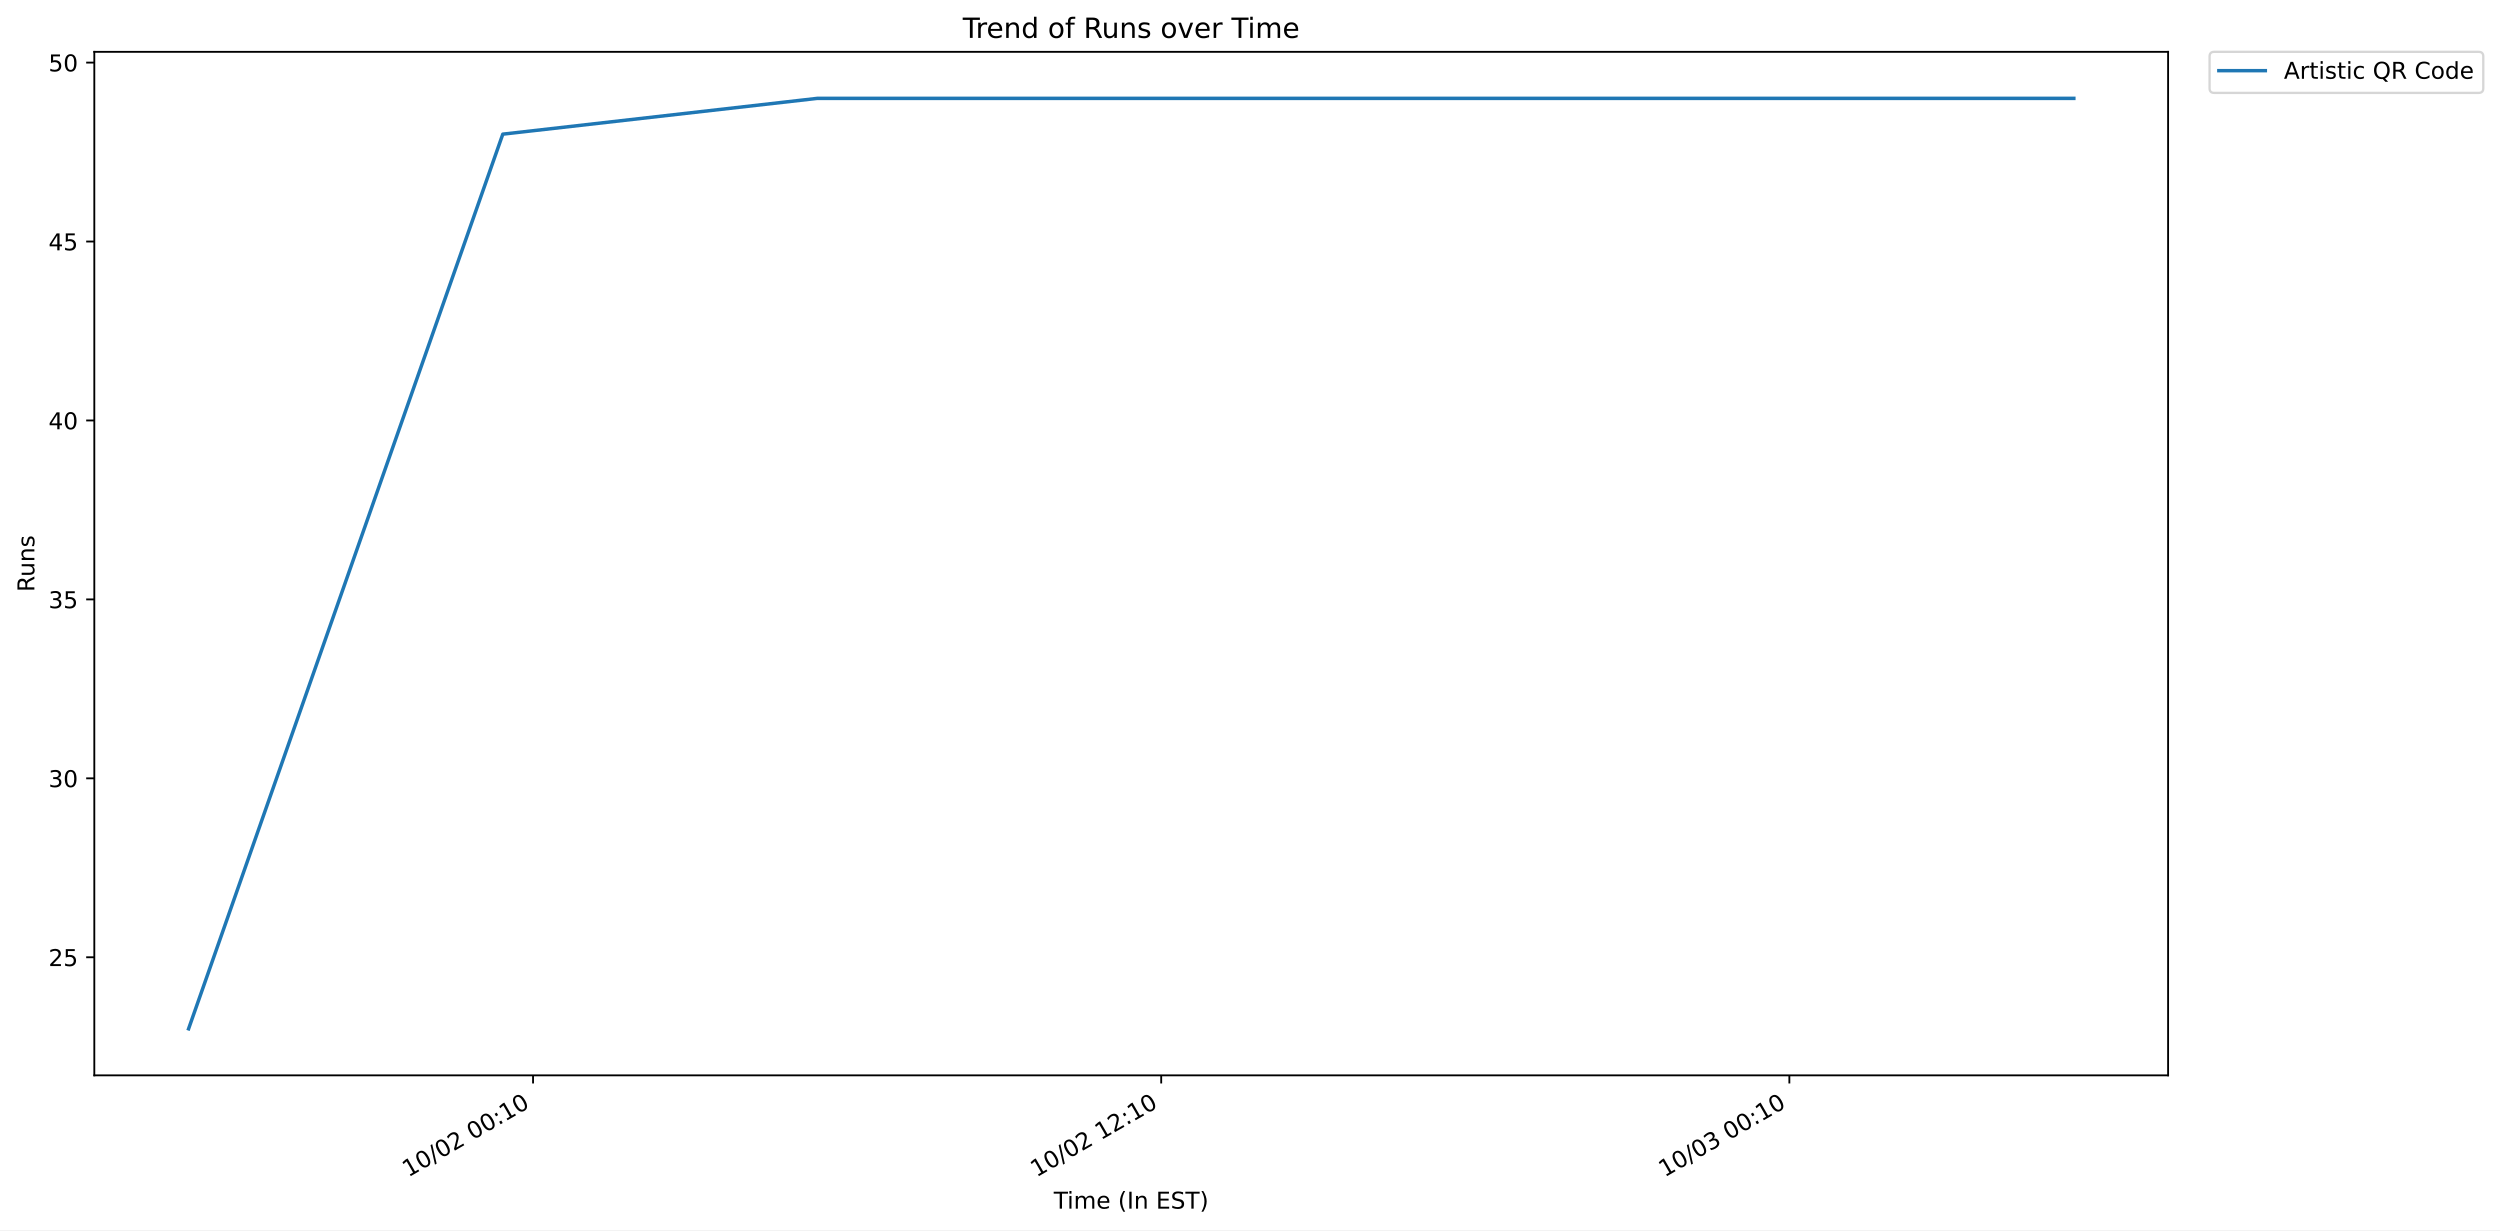
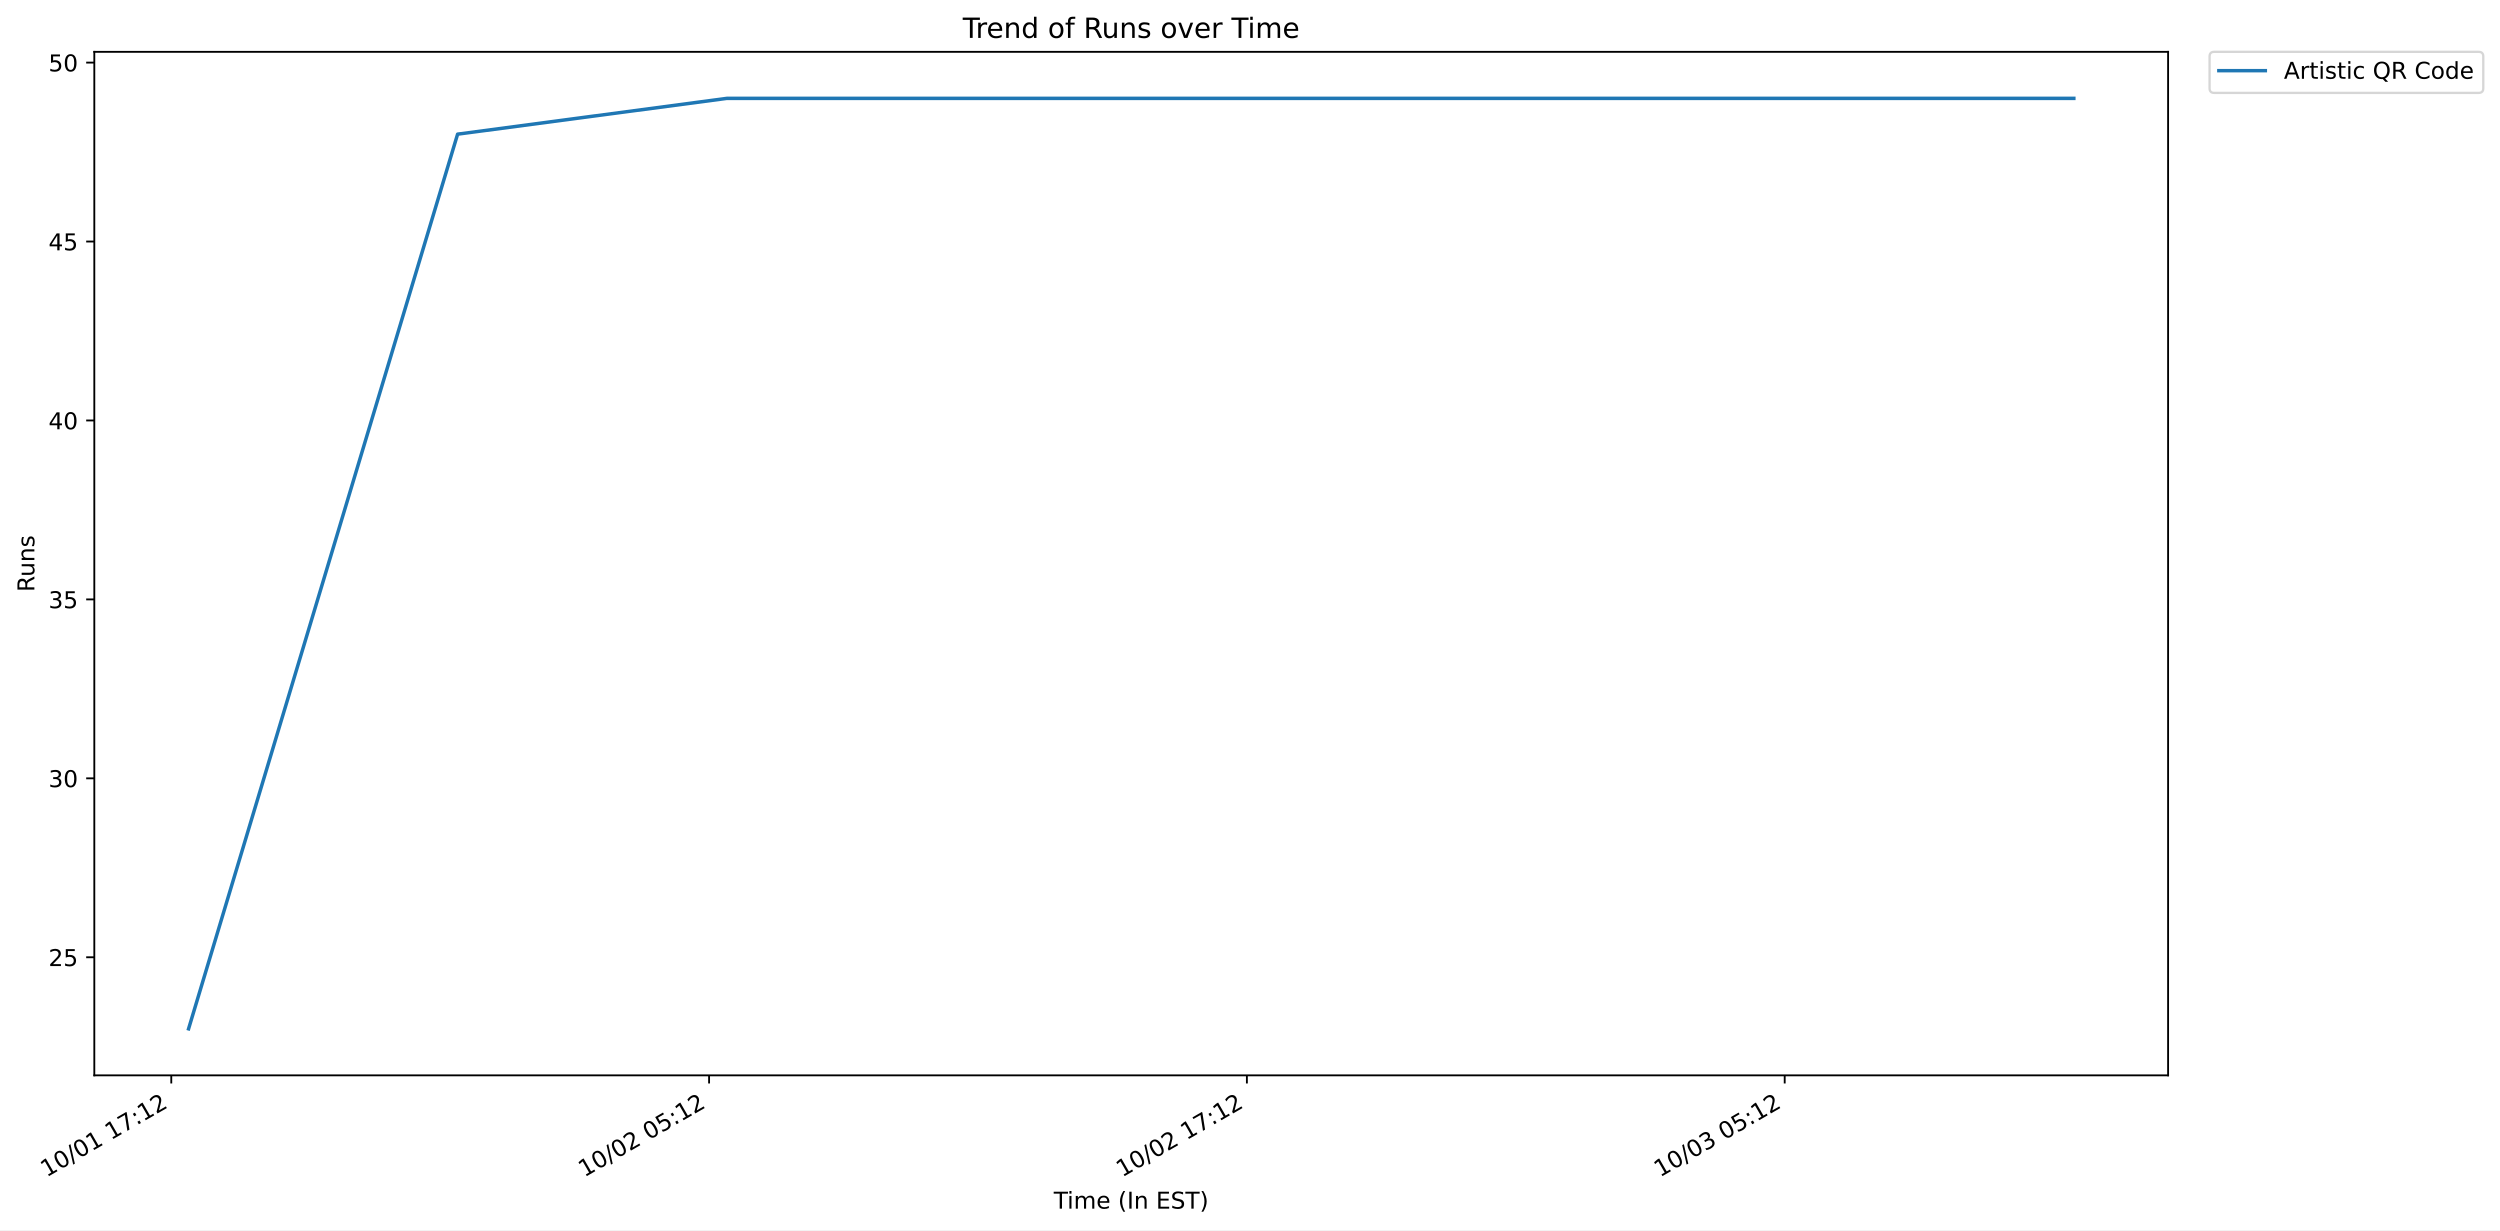
<svg xmlns="http://www.w3.org/2000/svg" xmlns:xlink="http://www.w3.org/1999/xlink" width="1076.295pt" height="529.626pt" viewBox="0 0 1076.295 529.626" version="1.1">
  <defs>
    <style type="text/css">*{stroke-linejoin: round; stroke-linecap: butt}</style>
  </defs>
  <g id="figure_1">
    <g id="patch_1">
      <path d="M 0 529.626  L 1076.295 529.626  L 1076.295 0  L 0 0  z " style="fill: #ffffff" />
    </g>
    <g id="axes_1">
      <g id="patch_2">
        <path d="M 40.603 462.958  L 933.403 462.958  L 933.403 22.318  L 40.603 22.318  z " style="fill: #ffffff" />
      </g>
      <g id="matplotlib.axis_1">
        <g id="xtick_1">
          <g id="line2d_1">
            <defs>
-               <path id="mb31d9463e0" d="M 0 0  L 0 3.5  " style="stroke: #000000; stroke-width: 0.8" />
-             </defs>
-             <g>
-               <use xlink:href="#mb31d9463e0" x="229.487" y="462.958" style="stroke: #000000; stroke-width: 0.8" />
+               <path id="m2107472465" d="M 0 0  L 0 3.5  " style="stroke: #000000; stroke-width: 0.8" />
+             </defs>
+             <g>
+               <use xlink:href="#m2107472465" x="73.738" y="462.958" style="stroke: #000000; stroke-width: 0.8" />
            </g>
          </g>
          <g id="text_1">
-             <g transform="translate(175.7795 506.9464) rotate(-30) scale(0.1 -0.1)">
+             <g transform="translate(20.02995 506.9464) rotate(-30) scale(0.1 -0.1)">
              <defs>
                <path id="DejaVuSans-31" d="M 794 531  L 1825 531  L 1825 4091  L 703 3866  L 703 4441  L 1819 4666  L 2450 4666  L 2450 531  L 3481 531  L 3481 0  L 794 0  L 794 531  z " transform="scale(0.015625)" />
                <path id="DejaVuSans-30" d="M 2034 4250  Q 1547 4250 1301 3770  Q 1056 3291 1056 2328  Q 1056 1369 1301 889  Q 1547 409 2034 409  Q 2525 409 2770 889  Q 3016 1369 3016 2328  Q 3016 3291 2770 3770  Q 2525 4250 2034 4250  z M 2034 4750  Q 2819 4750 3233 4129  Q 3647 3509 3647 2328  Q 3647 1150 3233 529  Q 2819 -91 2034 -91  Q 1250 -91 836 529  Q 422 1150 422 2328  Q 422 3509 836 4129  Q 1250 4750 2034 4750  z " transform="scale(0.015625)" />
                <path id="DejaVuSans-2f" d="M 1625 4666  L 2156 4666  L 531 -594  L 0 -594  L 1625 4666  z " transform="scale(0.015625)" />
+                 <path id="DejaVuSans-20" transform="scale(0.015625)" />
+                 <path id="DejaVuSans-37" d="M 525 4666  L 3525 4666  L 3525 4397  L 1831 0  L 1172 0  L 2766 4134  L 525 4134  L 525 4666  z " transform="scale(0.015625)" />
+                 <path id="DejaVuSans-3a" d="M 750 794  L 1409 794  L 1409 0  L 750 0  L 750 794  z M 750 3309  L 1409 3309  L 1409 2516  L 750 2516  L 750 3309  z " transform="scale(0.015625)" />
                <path id="DejaVuSans-32" d="M 1228 531  L 3431 531  L 3431 0  L 469 0  L 469 531  Q 828 903 1448 1529  Q 2069 2156 2228 2338  Q 2531 2678 2651 2914  Q 2772 3150 2772 3378  Q 2772 3750 2511 3984  Q 2250 4219 1831 4219  Q 1534 4219 1204 4116  Q 875 4013 500 3803  L 500 4441  Q 881 4594 1212 4672  Q 1544 4750 1819 4750  Q 2544 4750 2975 4387  Q 3406 4025 3406 3419  Q 3406 3131 3298 2873  Q 3191 2616 2906 2266  Q 2828 2175 2409 1742  Q 1991 1309 1228 531  z " transform="scale(0.015625)" />
-                 <path id="DejaVuSans-20" transform="scale(0.015625)" />
-                 <path id="DejaVuSans-3a" d="M 750 794  L 1409 794  L 1409 0  L 750 0  L 750 794  z M 750 3309  L 1409 3309  L 1409 2516  L 750 2516  L 750 3309  z " transform="scale(0.015625)" />
+               </defs>
+               <use xlink:href="#DejaVuSans-31" />
+               <use xlink:href="#DejaVuSans-30" x="63.623" />
+               <use xlink:href="#DejaVuSans-2f" x="127.246" />
+               <use xlink:href="#DejaVuSans-30" x="160.938" />
+               <use xlink:href="#DejaVuSans-31" x="224.561" />
+               <use xlink:href="#DejaVuSans-20" x="288.184" />
+               <use xlink:href="#DejaVuSans-31" x="319.971" />
+               <use xlink:href="#DejaVuSans-37" x="383.594" />
+               <use xlink:href="#DejaVuSans-3a" x="447.217" />
+               <use xlink:href="#DejaVuSans-31" x="480.908" />
+               <use xlink:href="#DejaVuSans-32" x="544.531" />
+             </g>
+           </g>
+         </g>
+         <g id="xtick_2">
+           <g id="line2d_2">
+             <g>
+               <use xlink:href="#m2107472465" x="305.273" y="462.958" style="stroke: #000000; stroke-width: 0.8" />
+             </g>
+           </g>
+           <g id="text_2">
+             <g transform="translate(251.5656 506.9464) rotate(-30) scale(0.1 -0.1)">
+               <defs>
+                 <path id="DejaVuSans-35" d="M 691 4666  L 3169 4666  L 3169 4134  L 1269 4134  L 1269 2991  Q 1406 3038 1543 3061  Q 1681 3084 1819 3084  Q 2600 3084 3056 2656  Q 3513 2228 3513 1497  Q 3513 744 3044 326  Q 2575 -91 1722 -91  Q 1428 -91 1123 -41  Q 819 9 494 109  L 494 744  Q 775 591 1075 516  Q 1375 441 1709 441  Q 2250 441 2565 725  Q 2881 1009 2881 1497  Q 2881 1984 2565 2268  Q 2250 2553 1709 2553  Q 1456 2553 1204 2497  Q 953 2441 691 2322  L 691 4666  z " transform="scale(0.015625)" />
              </defs>
              <use xlink:href="#DejaVuSans-31" />
              <use xlink:href="#DejaVuSans-30" x="63.623" />
              <use xlink:href="#DejaVuSans-2f" x="127.246" />
              <use xlink:href="#DejaVuSans-30" x="160.938" />
              <use xlink:href="#DejaVuSans-32" x="224.561" />
              <use xlink:href="#DejaVuSans-20" x="288.184" />
              <use xlink:href="#DejaVuSans-30" x="319.971" />
-               <use xlink:href="#DejaVuSans-30" x="383.594" />
+               <use xlink:href="#DejaVuSans-35" x="383.594" />
              <use xlink:href="#DejaVuSans-3a" x="447.217" />
              <use xlink:href="#DejaVuSans-31" x="480.908" />
-               <use xlink:href="#DejaVuSans-30" x="544.531" />
-             </g>
-           </g>
-         </g>
-         <g id="xtick_2">
-           <g id="line2d_2">
-             <g>
-               <use xlink:href="#mb31d9463e0" x="499.919" y="462.958" style="stroke: #000000; stroke-width: 0.8" />
-             </g>
-           </g>
-           <g id="text_2">
-             <g transform="translate(446.2111 506.9464) rotate(-30) scale(0.1 -0.1)">
+               <use xlink:href="#DejaVuSans-32" x="544.531" />
+             </g>
+           </g>
+         </g>
+         <g id="xtick_3">
+           <g id="line2d_3">
+             <g>
+               <use xlink:href="#m2107472465" x="536.809" y="462.958" style="stroke: #000000; stroke-width: 0.8" />
+             </g>
+           </g>
+           <g id="text_3">
+             <g transform="translate(483.1012 506.9464) rotate(-30) scale(0.1 -0.1)">
              <use xlink:href="#DejaVuSans-31" />
              <use xlink:href="#DejaVuSans-30" x="63.623" />
              <use xlink:href="#DejaVuSans-2f" x="127.246" />
              <use xlink:href="#DejaVuSans-30" x="160.938" />
              <use xlink:href="#DejaVuSans-32" x="224.561" />
              <use xlink:href="#DejaVuSans-20" x="288.184" />
              <use xlink:href="#DejaVuSans-31" x="319.971" />
-               <use xlink:href="#DejaVuSans-32" x="383.594" />
+               <use xlink:href="#DejaVuSans-37" x="383.594" />
              <use xlink:href="#DejaVuSans-3a" x="447.217" />
              <use xlink:href="#DejaVuSans-31" x="480.908" />
-               <use xlink:href="#DejaVuSans-30" x="544.531" />
-             </g>
-           </g>
-         </g>
-         <g id="xtick_3">
-           <g id="line2d_3">
-             <g>
-               <use xlink:href="#mb31d9463e0" x="770.35" y="462.958" style="stroke: #000000; stroke-width: 0.8" />
-             </g>
-           </g>
-           <g id="text_3">
-             <g transform="translate(716.6428 506.9464) rotate(-30) scale(0.1 -0.1)">
+               <use xlink:href="#DejaVuSans-32" x="544.531" />
+             </g>
+           </g>
+         </g>
+         <g id="xtick_4">
+           <g id="line2d_4">
+             <g>
+               <use xlink:href="#m2107472465" x="768.345" y="462.958" style="stroke: #000000; stroke-width: 0.8" />
+             </g>
+           </g>
+           <g id="text_4">
+             <g transform="translate(714.6368 506.9464) rotate(-30) scale(0.1 -0.1)">
              <defs>
                <path id="DejaVuSans-33" d="M 2597 2516  Q 3050 2419 3304 2112  Q 3559 1806 3559 1356  Q 3559 666 3084 287  Q 2609 -91 1734 -91  Q 1441 -91 1130 -33  Q 819 25 488 141  L 488 750  Q 750 597 1062 519  Q 1375 441 1716 441  Q 2309 441 2620 675  Q 2931 909 2931 1356  Q 2931 1769 2642 2001  Q 2353 2234 1838 2234  L 1294 2234  L 1294 2753  L 1863 2753  Q 2328 2753 2575 2939  Q 2822 3125 2822 3475  Q 2822 3834 2567 4026  Q 2313 4219 1838 4219  Q 1578 4219 1281 4162  Q 984 4106 628 3988  L 628 4550  Q 988 4650 1302 4700  Q 1616 4750 1894 4750  Q 2613 4750 3031 4423  Q 3450 4097 3450 3541  Q 3450 3153 3228 2886  Q 3006 2619 2597 2516  z " transform="scale(0.015625)" />
              </defs>
              <use xlink:href="#DejaVuSans-31" />
              <use xlink:href="#DejaVuSans-30" x="63.623" />
              <use xlink:href="#DejaVuSans-2f" x="127.246" />
              <use xlink:href="#DejaVuSans-30" x="160.938" />
              <use xlink:href="#DejaVuSans-33" x="224.561" />
              <use xlink:href="#DejaVuSans-20" x="288.184" />
              <use xlink:href="#DejaVuSans-30" x="319.971" />
-               <use xlink:href="#DejaVuSans-30" x="383.594" />
+               <use xlink:href="#DejaVuSans-35" x="383.594" />
              <use xlink:href="#DejaVuSans-3a" x="447.217" />
              <use xlink:href="#DejaVuSans-31" x="480.908" />
-               <use xlink:href="#DejaVuSans-30" x="544.531" />
-             </g>
-           </g>
-         </g>
-         <g id="text_4">
+               <use xlink:href="#DejaVuSans-32" x="544.531" />
+             </g>
+           </g>
+         </g>
+         <g id="text_5">
          <g transform="translate(453.6586 520.3459) scale(0.1 -0.1)">
            <defs>
              <path id="DejaVuSans-54" d="M -19 4666  L 3928 4666  L 3928 4134  L 2272 4134  L 2272 0  L 1638 0  L 1638 4134  L -19 4134  L -19 4666  z " transform="scale(0.015625)" />
              <path id="DejaVuSans-69" d="M 603 3500  L 1178 3500  L 1178 0  L 603 0  L 603 3500  z M 603 4863  L 1178 4863  L 1178 4134  L 603 4134  L 603 4863  z " transform="scale(0.015625)" />
              <path id="DejaVuSans-6d" d="M 3328 2828  Q 3544 3216 3844 3400  Q 4144 3584 4550 3584  Q 5097 3584 5394 3201  Q 5691 2819 5691 2113  L 5691 0  L 5113 0  L 5113 2094  Q 5113 2597 4934 2840  Q 4756 3084 4391 3084  Q 3944 3084 3684 2787  Q 3425 2491 3425 1978  L 3425 0  L 2847 0  L 2847 2094  Q 2847 2600 2669 2842  Q 2491 3084 2119 3084  Q 1678 3084 1418 2786  Q 1159 2488 1159 1978  L 1159 0  L 581 0  L 581 3500  L 1159 3500  L 1159 2956  Q 1356 3278 1631 3431  Q 1906 3584 2284 3584  Q 2666 3584 2933 3390  Q 3200 3197 3328 2828  z " transform="scale(0.015625)" />
              <path id="DejaVuSans-65" d="M 3597 1894  L 3597 1613  L 953 1613  Q 991 1019 1311 708  Q 1631 397 2203 397  Q 2534 397 2845 478  Q 3156 559 3463 722  L 3463 178  Q 3153 47 2828 -22  Q 2503 -91 2169 -91  Q 1331 -91 842 396  Q 353 884 353 1716  Q 353 2575 817 3079  Q 1281 3584 2069 3584  Q 2775 3584 3186 3129  Q 3597 2675 3597 1894  z M 3022 2063  Q 3016 2534 2758 2815  Q 2500 3097 2075 3097  Q 1594 3097 1305 2825  Q 1016 2553 972 2059  L 3022 2063  z " transform="scale(0.015625)" />
              <path id="DejaVuSans-28" d="M 1984 4856  Q 1566 4138 1362 3434  Q 1159 2731 1159 2009  Q 1159 1288 1364 580  Q 1569 -128 1984 -844  L 1484 -844  Q 1016 -109 783 600  Q 550 1309 550 2009  Q 550 2706 781 3412  Q 1013 4119 1484 4856  L 1984 4856  z " transform="scale(0.015625)" />
              <path id="DejaVuSans-49" d="M 628 4666  L 1259 4666  L 1259 0  L 628 0  L 628 4666  z " transform="scale(0.015625)" />
              <path id="DejaVuSans-6e" d="M 3513 2113  L 3513 0  L 2938 0  L 2938 2094  Q 2938 2591 2744 2837  Q 2550 3084 2163 3084  Q 1697 3084 1428 2787  Q 1159 2491 1159 1978  L 1159 0  L 581 0  L 581 3500  L 1159 3500  L 1159 2956  Q 1366 3272 1645 3428  Q 1925 3584 2291 3584  Q 2894 3584 3203 3211  Q 3513 2838 3513 2113  z " transform="scale(0.015625)" />
              <path id="DejaVuSans-45" d="M 628 4666  L 3578 4666  L 3578 4134  L 1259 4134  L 1259 2753  L 3481 2753  L 3481 2222  L 1259 2222  L 1259 531  L 3634 531  L 3634 0  L 628 0  L 628 4666  z " transform="scale(0.015625)" />
              <path id="DejaVuSans-53" d="M 3425 4513  L 3425 3897  Q 3066 4069 2747 4153  Q 2428 4238 2131 4238  Q 1616 4238 1336 4038  Q 1056 3838 1056 3469  Q 1056 3159 1242 3001  Q 1428 2844 1947 2747  L 2328 2669  Q 3034 2534 3370 2195  Q 3706 1856 3706 1288  Q 3706 609 3251 259  Q 2797 -91 1919 -91  Q 1588 -91 1214 -16  Q 841 59 441 206  L 441 856  Q 825 641 1194 531  Q 1563 422 1919 422  Q 2459 422 2753 634  Q 3047 847 3047 1241  Q 3047 1584 2836 1778  Q 2625 1972 2144 2069  L 1759 2144  Q 1053 2284 737 2584  Q 422 2884 422 3419  Q 422 4038 858 4394  Q 1294 4750 2059 4750  Q 2388 4750 2728 4690  Q 3069 4631 3425 4513  z " transform="scale(0.015625)" />
              <path id="DejaVuSans-29" d="M 513 4856  L 1013 4856  Q 1481 4119 1714 3412  Q 1947 2706 1947 2009  Q 1947 1309 1714 600  Q 1481 -109 1013 -844  L 513 -844  Q 928 -128 1133 580  Q 1338 1288 1338 2009  Q 1338 2731 1133 3434  Q 928 4138 513 4856  z " transform="scale(0.015625)" />
            </defs>
            <use xlink:href="#DejaVuSans-54" />
            <use xlink:href="#DejaVuSans-69" x="57.959" />
            <use xlink:href="#DejaVuSans-6d" x="85.742" />
            <use xlink:href="#DejaVuSans-65" x="183.154" />
            <use xlink:href="#DejaVuSans-20" x="244.678" />
            <use xlink:href="#DejaVuSans-28" x="276.465" />
            <use xlink:href="#DejaVuSans-49" x="315.479" />
            <use xlink:href="#DejaVuSans-6e" x="344.971" />
            <use xlink:href="#DejaVuSans-20" x="408.35" />
            <use xlink:href="#DejaVuSans-45" x="440.137" />
            <use xlink:href="#DejaVuSans-53" x="503.32" />
            <use xlink:href="#DejaVuSans-54" x="566.797" />
            <use xlink:href="#DejaVuSans-29" x="627.881" />
          </g>
        </g>
      </g>
      <g id="matplotlib.axis_2">
        <g id="ytick_1">
-           <g id="line2d_4">
-             <defs>
-               <path id="mcaf431d10a" d="M 0 0  L -3.5 0  " style="stroke: #000000; stroke-width: 0.8" />
-             </defs>
-             <g>
-               <use xlink:href="#mcaf431d10a" x="40.603" y="412.115" style="stroke: #000000; stroke-width: 0.8" />
-             </g>
-           </g>
-           <g id="text_5">
+           <g id="line2d_5">
+             <defs>
+               <path id="me8569c0d34" d="M 0 0  L -3.5 0  " style="stroke: #000000; stroke-width: 0.8" />
+             </defs>
+             <g>
+               <use xlink:href="#me8569c0d34" x="40.603" y="412.115" style="stroke: #000000; stroke-width: 0.8" />
+             </g>
+           </g>
+           <g id="text_6">
            <g transform="translate(20.87813 415.9143) scale(0.1 -0.1)">
-               <defs>
-                 <path id="DejaVuSans-35" d="M 691 4666  L 3169 4666  L 3169 4134  L 1269 4134  L 1269 2991  Q 1406 3038 1543 3061  Q 1681 3084 1819 3084  Q 2600 3084 3056 2656  Q 3513 2228 3513 1497  Q 3513 744 3044 326  Q 2575 -91 1722 -91  Q 1428 -91 1123 -41  Q 819 9 494 109  L 494 744  Q 775 591 1075 516  Q 1375 441 1709 441  Q 2250 441 2565 725  Q 2881 1009 2881 1497  Q 2881 1984 2565 2268  Q 2250 2553 1709 2553  Q 1456 2553 1204 2497  Q 953 2441 691 2322  L 691 4666  z " transform="scale(0.015625)" />
-               </defs>
              <use xlink:href="#DejaVuSans-32" />
              <use xlink:href="#DejaVuSans-35" x="63.623" />
            </g>
          </g>
        </g>
        <g id="ytick_2">
-           <g id="line2d_5">
-             <g>
-               <use xlink:href="#mcaf431d10a" x="40.603" y="335.08" style="stroke: #000000; stroke-width: 0.8" />
-             </g>
-           </g>
-           <g id="text_6">
+           <g id="line2d_6">
+             <g>
+               <use xlink:href="#me8569c0d34" x="40.603" y="335.08" style="stroke: #000000; stroke-width: 0.8" />
+             </g>
+           </g>
+           <g id="text_7">
            <g transform="translate(20.87813 338.8793) scale(0.1 -0.1)">
              <use xlink:href="#DejaVuSans-33" />
              <use xlink:href="#DejaVuSans-30" x="63.623" />
            </g>
          </g>
        </g>
        <g id="ytick_3">
-           <g id="line2d_6">
-             <g>
-               <use xlink:href="#mcaf431d10a" x="40.603" y="258.045" style="stroke: #000000; stroke-width: 0.8" />
-             </g>
-           </g>
-           <g id="text_7">
+           <g id="line2d_7">
+             <g>
+               <use xlink:href="#me8569c0d34" x="40.603" y="258.045" style="stroke: #000000; stroke-width: 0.8" />
+             </g>
+           </g>
+           <g id="text_8">
            <g transform="translate(20.87813 261.8443) scale(0.1 -0.1)">
              <use xlink:href="#DejaVuSans-33" />
              <use xlink:href="#DejaVuSans-35" x="63.623" />
            </g>
          </g>
        </g>
        <g id="ytick_4">
-           <g id="line2d_7">
-             <g>
-               <use xlink:href="#mcaf431d10a" x="40.603" y="181.01" style="stroke: #000000; stroke-width: 0.8" />
-             </g>
-           </g>
-           <g id="text_8">
+           <g id="line2d_8">
+             <g>
+               <use xlink:href="#me8569c0d34" x="40.603" y="181.01" style="stroke: #000000; stroke-width: 0.8" />
+             </g>
+           </g>
+           <g id="text_9">
            <g transform="translate(20.87813 184.8094) scale(0.1 -0.1)">
              <defs>
                <path id="DejaVuSans-34" d="M 2419 4116  L 825 1625  L 2419 1625  L 2419 4116  z M 2253 4666  L 3047 4666  L 3047 1625  L 3713 1625  L 3713 1100  L 3047 1100  L 3047 0  L 2419 0  L 2419 1100  L 313 1100  L 313 1709  L 2253 4666  z " transform="scale(0.015625)" />
              </defs>
              <use xlink:href="#DejaVuSans-34" />
              <use xlink:href="#DejaVuSans-30" x="63.623" />
            </g>
          </g>
        </g>
        <g id="ytick_5">
-           <g id="line2d_8">
-             <g>
-               <use xlink:href="#mcaf431d10a" x="40.603" y="103.975" style="stroke: #000000; stroke-width: 0.8" />
-             </g>
-           </g>
-           <g id="text_9">
+           <g id="line2d_9">
+             <g>
+               <use xlink:href="#me8569c0d34" x="40.603" y="103.975" style="stroke: #000000; stroke-width: 0.8" />
+             </g>
+           </g>
+           <g id="text_10">
            <g transform="translate(20.87813 107.7744) scale(0.1 -0.1)">
              <use xlink:href="#DejaVuSans-34" />
              <use xlink:href="#DejaVuSans-35" x="63.623" />
            </g>
          </g>
        </g>
        <g id="ytick_6">
-           <g id="line2d_9">
-             <g>
-               <use xlink:href="#mcaf431d10a" x="40.603" y="26.94" style="stroke: #000000; stroke-width: 0.8" />
-             </g>
-           </g>
-           <g id="text_10">
+           <g id="line2d_10">
+             <g>
+               <use xlink:href="#me8569c0d34" x="40.603" y="26.94" style="stroke: #000000; stroke-width: 0.8" />
+             </g>
+           </g>
+           <g id="text_11">
            <g transform="translate(20.87813 30.73944) scale(0.1 -0.1)">
              <use xlink:href="#DejaVuSans-35" />
              <use xlink:href="#DejaVuSans-30" x="63.623" />
            </g>
          </g>
        </g>
-         <g id="text_11">
+         <g id="text_12">
          <g transform="translate(14.79844 254.8295) rotate(-90) scale(0.1 -0.1)">
            <defs>
              <path id="DejaVuSans-52" d="M 2841 2188  Q 3044 2119 3236 1894  Q 3428 1669 3622 1275  L 4263 0  L 3584 0  L 2988 1197  Q 2756 1666 2539 1819  Q 2322 1972 1947 1972  L 1259 1972  L 1259 0  L 628 0  L 628 4666  L 2053 4666  Q 2853 4666 3247 4331  Q 3641 3997 3641 3322  Q 3641 2881 3436 2590  Q 3231 2300 2841 2188  z M 1259 4147  L 1259 2491  L 2053 2491  Q 2509 2491 2742 2702  Q 2975 2913 2975 3322  Q 2975 3731 2742 3939  Q 2509 4147 2053 4147  L 1259 4147  z " transform="scale(0.015625)" />
              <path id="DejaVuSans-75" d="M 544 1381  L 544 3500  L 1119 3500  L 1119 1403  Q 1119 906 1312 657  Q 1506 409 1894 409  Q 2359 409 2629 706  Q 2900 1003 2900 1516  L 2900 3500  L 3475 3500  L 3475 0  L 2900 0  L 2900 538  Q 2691 219 2414 64  Q 2138 -91 1772 -91  Q 1169 -91 856 284  Q 544 659 544 1381  z M 1991 3584  L 1991 3584  z " transform="scale(0.015625)" />
              <path id="DejaVuSans-73" d="M 2834 3397  L 2834 2853  Q 2591 2978 2328 3040  Q 2066 3103 1784 3103  Q 1356 3103 1142 2972  Q 928 2841 928 2578  Q 928 2378 1081 2264  Q 1234 2150 1697 2047  L 1894 2003  Q 2506 1872 2764 1633  Q 3022 1394 3022 966  Q 3022 478 2636 193  Q 2250 -91 1575 -91  Q 1294 -91 989 -36  Q 684 19 347 128  L 347 722  Q 666 556 975 473  Q 1284 391 1588 391  Q 1994 391 2212 530  Q 2431 669 2431 922  Q 2431 1156 2273 1281  Q 2116 1406 1581 1522  L 1381 1569  Q 847 1681 609 1914  Q 372 2147 372 2553  Q 372 3047 722 3315  Q 1072 3584 1716 3584  Q 2034 3584 2315 3537  Q 2597 3491 2834 3397  z " transform="scale(0.015625)" />
            </defs>
            <use xlink:href="#DejaVuSans-52" />
            <use xlink:href="#DejaVuSans-75" x="64.982" />
            <use xlink:href="#DejaVuSans-6e" x="128.361" />
            <use xlink:href="#DejaVuSans-73" x="191.74" />
          </g>
        </g>
      </g>
-       <g id="line2d_10">
-         <path d="M 81.185 442.929  L 216.466 57.754  L 351.871 42.347  L 487.918 42.347  L 622.101 42.347  L 757.342 42.347  L 892.821 42.347  " clip-path="url(#pb2a4dcb38e)" style="fill: none; stroke: #1f77b4; stroke-width: 1.5; stroke-linecap: square" />
+       <g id="line2d_11">
+         <path d="M 81.185 442.929  L 197.009 57.754  L 312.939 42.347  L 429.418 42.347  L 544.302 42.347  L 660.091 42.347  L 776.084 42.347  L 892.821 42.347  " clip-path="url(#pad08c24c99)" style="fill: none; stroke: #1f77b4; stroke-width: 1.5; stroke-linecap: square" />
      </g>
      <g id="patch_3">
        <path d="M 40.603 462.958  L 40.603 22.318  " style="fill: none; stroke: #000000; stroke-width: 0.8; stroke-linejoin: miter; stroke-linecap: square" />
      </g>
      <g id="patch_4">
        <path d="M 933.403 462.958  L 933.403 22.318  " style="fill: none; stroke: #000000; stroke-width: 0.8; stroke-linejoin: miter; stroke-linecap: square" />
      </g>
      <g id="patch_5">
        <path d="M 40.603 462.958  L 933.403 462.958  " style="fill: none; stroke: #000000; stroke-width: 0.8; stroke-linejoin: miter; stroke-linecap: square" />
      </g>
      <g id="patch_6">
        <path d="M 40.603 22.318  L 933.403 22.318  " style="fill: none; stroke: #000000; stroke-width: 0.8; stroke-linejoin: miter; stroke-linecap: square" />
      </g>
-       <g id="text_12">
+       <g id="text_13">
        <g transform="translate(414.4866 16.31812) scale(0.12 -0.12)">
          <defs>
            <path id="DejaVuSans-72" d="M 2631 2963  Q 2534 3019 2420 3045  Q 2306 3072 2169 3072  Q 1681 3072 1420 2755  Q 1159 2438 1159 1844  L 1159 0  L 581 0  L 581 3500  L 1159 3500  L 1159 2956  Q 1341 3275 1631 3429  Q 1922 3584 2338 3584  Q 2397 3584 2469 3576  Q 2541 3569 2628 3553  L 2631 2963  z " transform="scale(0.015625)" />
            <path id="DejaVuSans-64" d="M 2906 2969  L 2906 4863  L 3481 4863  L 3481 0  L 2906 0  L 2906 525  Q 2725 213 2448 61  Q 2172 -91 1784 -91  Q 1150 -91 751 415  Q 353 922 353 1747  Q 353 2572 751 3078  Q 1150 3584 1784 3584  Q 2172 3584 2448 3432  Q 2725 3281 2906 2969  z M 947 1747  Q 947 1113 1208 752  Q 1469 391 1925 391  Q 2381 391 2643 752  Q 2906 1113 2906 1747  Q 2906 2381 2643 2742  Q 2381 3103 1925 3103  Q 1469 3103 1208 2742  Q 947 2381 947 1747  z " transform="scale(0.015625)" />
            <path id="DejaVuSans-6f" d="M 1959 3097  Q 1497 3097 1228 2736  Q 959 2375 959 1747  Q 959 1119 1226 758  Q 1494 397 1959 397  Q 2419 397 2687 759  Q 2956 1122 2956 1747  Q 2956 2369 2687 2733  Q 2419 3097 1959 3097  z M 1959 3584  Q 2709 3584 3137 3096  Q 3566 2609 3566 1747  Q 3566 888 3137 398  Q 2709 -91 1959 -91  Q 1206 -91 779 398  Q 353 888 353 1747  Q 353 2609 779 3096  Q 1206 3584 1959 3584  z " transform="scale(0.015625)" />
            <path id="DejaVuSans-66" d="M 2375 4863  L 2375 4384  L 1825 4384  Q 1516 4384 1395 4259  Q 1275 4134 1275 3809  L 1275 3500  L 2222 3500  L 2222 3053  L 1275 3053  L 1275 0  L 697 0  L 697 3053  L 147 3053  L 147 3500  L 697 3500  L 697 3744  Q 697 4328 969 4595  Q 1241 4863 1831 4863  L 2375 4863  z " transform="scale(0.015625)" />
            <path id="DejaVuSans-76" d="M 191 3500  L 800 3500  L 1894 563  L 2988 3500  L 3597 3500  L 2284 0  L 1503 0  L 191 3500  z " transform="scale(0.015625)" />
          </defs>
          <use xlink:href="#DejaVuSans-54" />
          <use xlink:href="#DejaVuSans-72" x="46.334" />
          <use xlink:href="#DejaVuSans-65" x="85.197" />
          <use xlink:href="#DejaVuSans-6e" x="146.721" />
          <use xlink:href="#DejaVuSans-64" x="210.1" />
          <use xlink:href="#DejaVuSans-20" x="273.576" />
          <use xlink:href="#DejaVuSans-6f" x="305.363" />
          <use xlink:href="#DejaVuSans-66" x="366.545" />
          <use xlink:href="#DejaVuSans-20" x="401.75" />
          <use xlink:href="#DejaVuSans-52" x="433.537" />
          <use xlink:href="#DejaVuSans-75" x="498.52" />
          <use xlink:href="#DejaVuSans-6e" x="561.898" />
          <use xlink:href="#DejaVuSans-73" x="625.277" />
          <use xlink:href="#DejaVuSans-20" x="677.377" />
          <use xlink:href="#DejaVuSans-6f" x="709.164" />
          <use xlink:href="#DejaVuSans-76" x="770.346" />
          <use xlink:href="#DejaVuSans-65" x="829.525" />
          <use xlink:href="#DejaVuSans-72" x="891.049" />
          <use xlink:href="#DejaVuSans-20" x="932.162" />
          <use xlink:href="#DejaVuSans-54" x="963.949" />
          <use xlink:href="#DejaVuSans-69" x="1021.908" />
          <use xlink:href="#DejaVuSans-6d" x="1049.691" />
          <use xlink:href="#DejaVuSans-65" x="1147.104" />
        </g>
      </g>
      <g id="legend_1">
        <g id="patch_7">
          <path d="M 953.259 39.996  L 1067.095 39.996  Q 1069.095 39.996 1069.095 37.996  L 1069.095 24.318  Q 1069.095 22.318 1067.095 22.318  L 953.259 22.318  Q 951.259 22.318 951.259 24.318  L 951.259 37.996  Q 951.259 39.996 953.259 39.996  z " style="fill: #ffffff; opacity: 0.8; stroke: #cccccc; stroke-linejoin: miter" />
        </g>
-         <g id="line2d_11">
+         <g id="line2d_12">
          <path d="M 955.259 30.417  L 965.259 30.417  L 975.259 30.417  " style="fill: none; stroke: #1f77b4; stroke-width: 1.5; stroke-linecap: square" />
        </g>
-         <g id="text_13">
+         <g id="text_14">
          <g transform="translate(983.2591 33.91656) scale(0.1 -0.1)">
            <defs>
              <path id="DejaVuSans-41" d="M 2188 4044  L 1331 1722  L 3047 1722  L 2188 4044  z M 1831 4666  L 2547 4666  L 4325 0  L 3669 0  L 3244 1197  L 1141 1197  L 716 0  L 50 0  L 1831 4666  z " transform="scale(0.015625)" />
              <path id="DejaVuSans-74" d="M 1172 4494  L 1172 3500  L 2356 3500  L 2356 3053  L 1172 3053  L 1172 1153  Q 1172 725 1289 603  Q 1406 481 1766 481  L 2356 481  L 2356 0  L 1766 0  Q 1100 0 847 248  Q 594 497 594 1153  L 594 3053  L 172 3053  L 172 3500  L 594 3500  L 594 4494  L 1172 4494  z " transform="scale(0.015625)" />
              <path id="DejaVuSans-63" d="M 3122 3366  L 3122 2828  Q 2878 2963 2633 3030  Q 2388 3097 2138 3097  Q 1578 3097 1268 2742  Q 959 2388 959 1747  Q 959 1106 1268 751  Q 1578 397 2138 397  Q 2388 397 2633 464  Q 2878 531 3122 666  L 3122 134  Q 2881 22 2623 -34  Q 2366 -91 2075 -91  Q 1284 -91 818 406  Q 353 903 353 1747  Q 353 2603 823 3093  Q 1294 3584 2113 3584  Q 2378 3584 2631 3529  Q 2884 3475 3122 3366  z " transform="scale(0.015625)" />
              <path id="DejaVuSans-51" d="M 2522 4238  Q 1834 4238 1429 3725  Q 1025 3213 1025 2328  Q 1025 1447 1429 934  Q 1834 422 2522 422  Q 3209 422 3611 934  Q 4013 1447 4013 2328  Q 4013 3213 3611 3725  Q 3209 4238 2522 4238  z M 3406 84  L 4238 -825  L 3475 -825  L 2784 -78  Q 2681 -84 2626 -87  Q 2572 -91 2522 -91  Q 1538 -91 948 567  Q 359 1225 359 2328  Q 359 3434 948 4092  Q 1538 4750 2522 4750  Q 3503 4750 4090 4092  Q 4678 3434 4678 2328  Q 4678 1516 4351 937  Q 4025 359 3406 84  z " transform="scale(0.015625)" />
              <path id="DejaVuSans-43" d="M 4122 4306  L 4122 3641  Q 3803 3938 3442 4084  Q 3081 4231 2675 4231  Q 1875 4231 1450 3742  Q 1025 3253 1025 2328  Q 1025 1406 1450 917  Q 1875 428 2675 428  Q 3081 428 3442 575  Q 3803 722 4122 1019  L 4122 359  Q 3791 134 3420 21  Q 3050 -91 2638 -91  Q 1578 -91 968 557  Q 359 1206 359 2328  Q 359 3453 968 4101  Q 1578 4750 2638 4750  Q 3056 4750 3426 4639  Q 3797 4528 4122 4306  z " transform="scale(0.015625)" />
            </defs>
            <use xlink:href="#DejaVuSans-41" />
            <use xlink:href="#DejaVuSans-72" x="68.408" />
            <use xlink:href="#DejaVuSans-74" x="109.521" />
            <use xlink:href="#DejaVuSans-69" x="148.73" />
            <use xlink:href="#DejaVuSans-73" x="176.514" />
            <use xlink:href="#DejaVuSans-74" x="228.613" />
            <use xlink:href="#DejaVuSans-69" x="267.822" />
            <use xlink:href="#DejaVuSans-63" x="295.605" />
            <use xlink:href="#DejaVuSans-20" x="350.586" />
            <use xlink:href="#DejaVuSans-51" x="382.373" />
            <use xlink:href="#DejaVuSans-52" x="461.084" />
            <use xlink:href="#DejaVuSans-20" x="530.566" />
            <use xlink:href="#DejaVuSans-43" x="562.354" />
            <use xlink:href="#DejaVuSans-6f" x="632.178" />
            <use xlink:href="#DejaVuSans-64" x="693.359" />
            <use xlink:href="#DejaVuSans-65" x="756.836" />
          </g>
        </g>
      </g>
    </g>
  </g>
  <defs>
-     <clipPath id="pb2a4dcb38e">
+     <clipPath id="pad08c24c99">
      <rect x="40.603" y="22.318" width="892.8" height="440.64" />
    </clipPath>
  </defs>
</svg>
